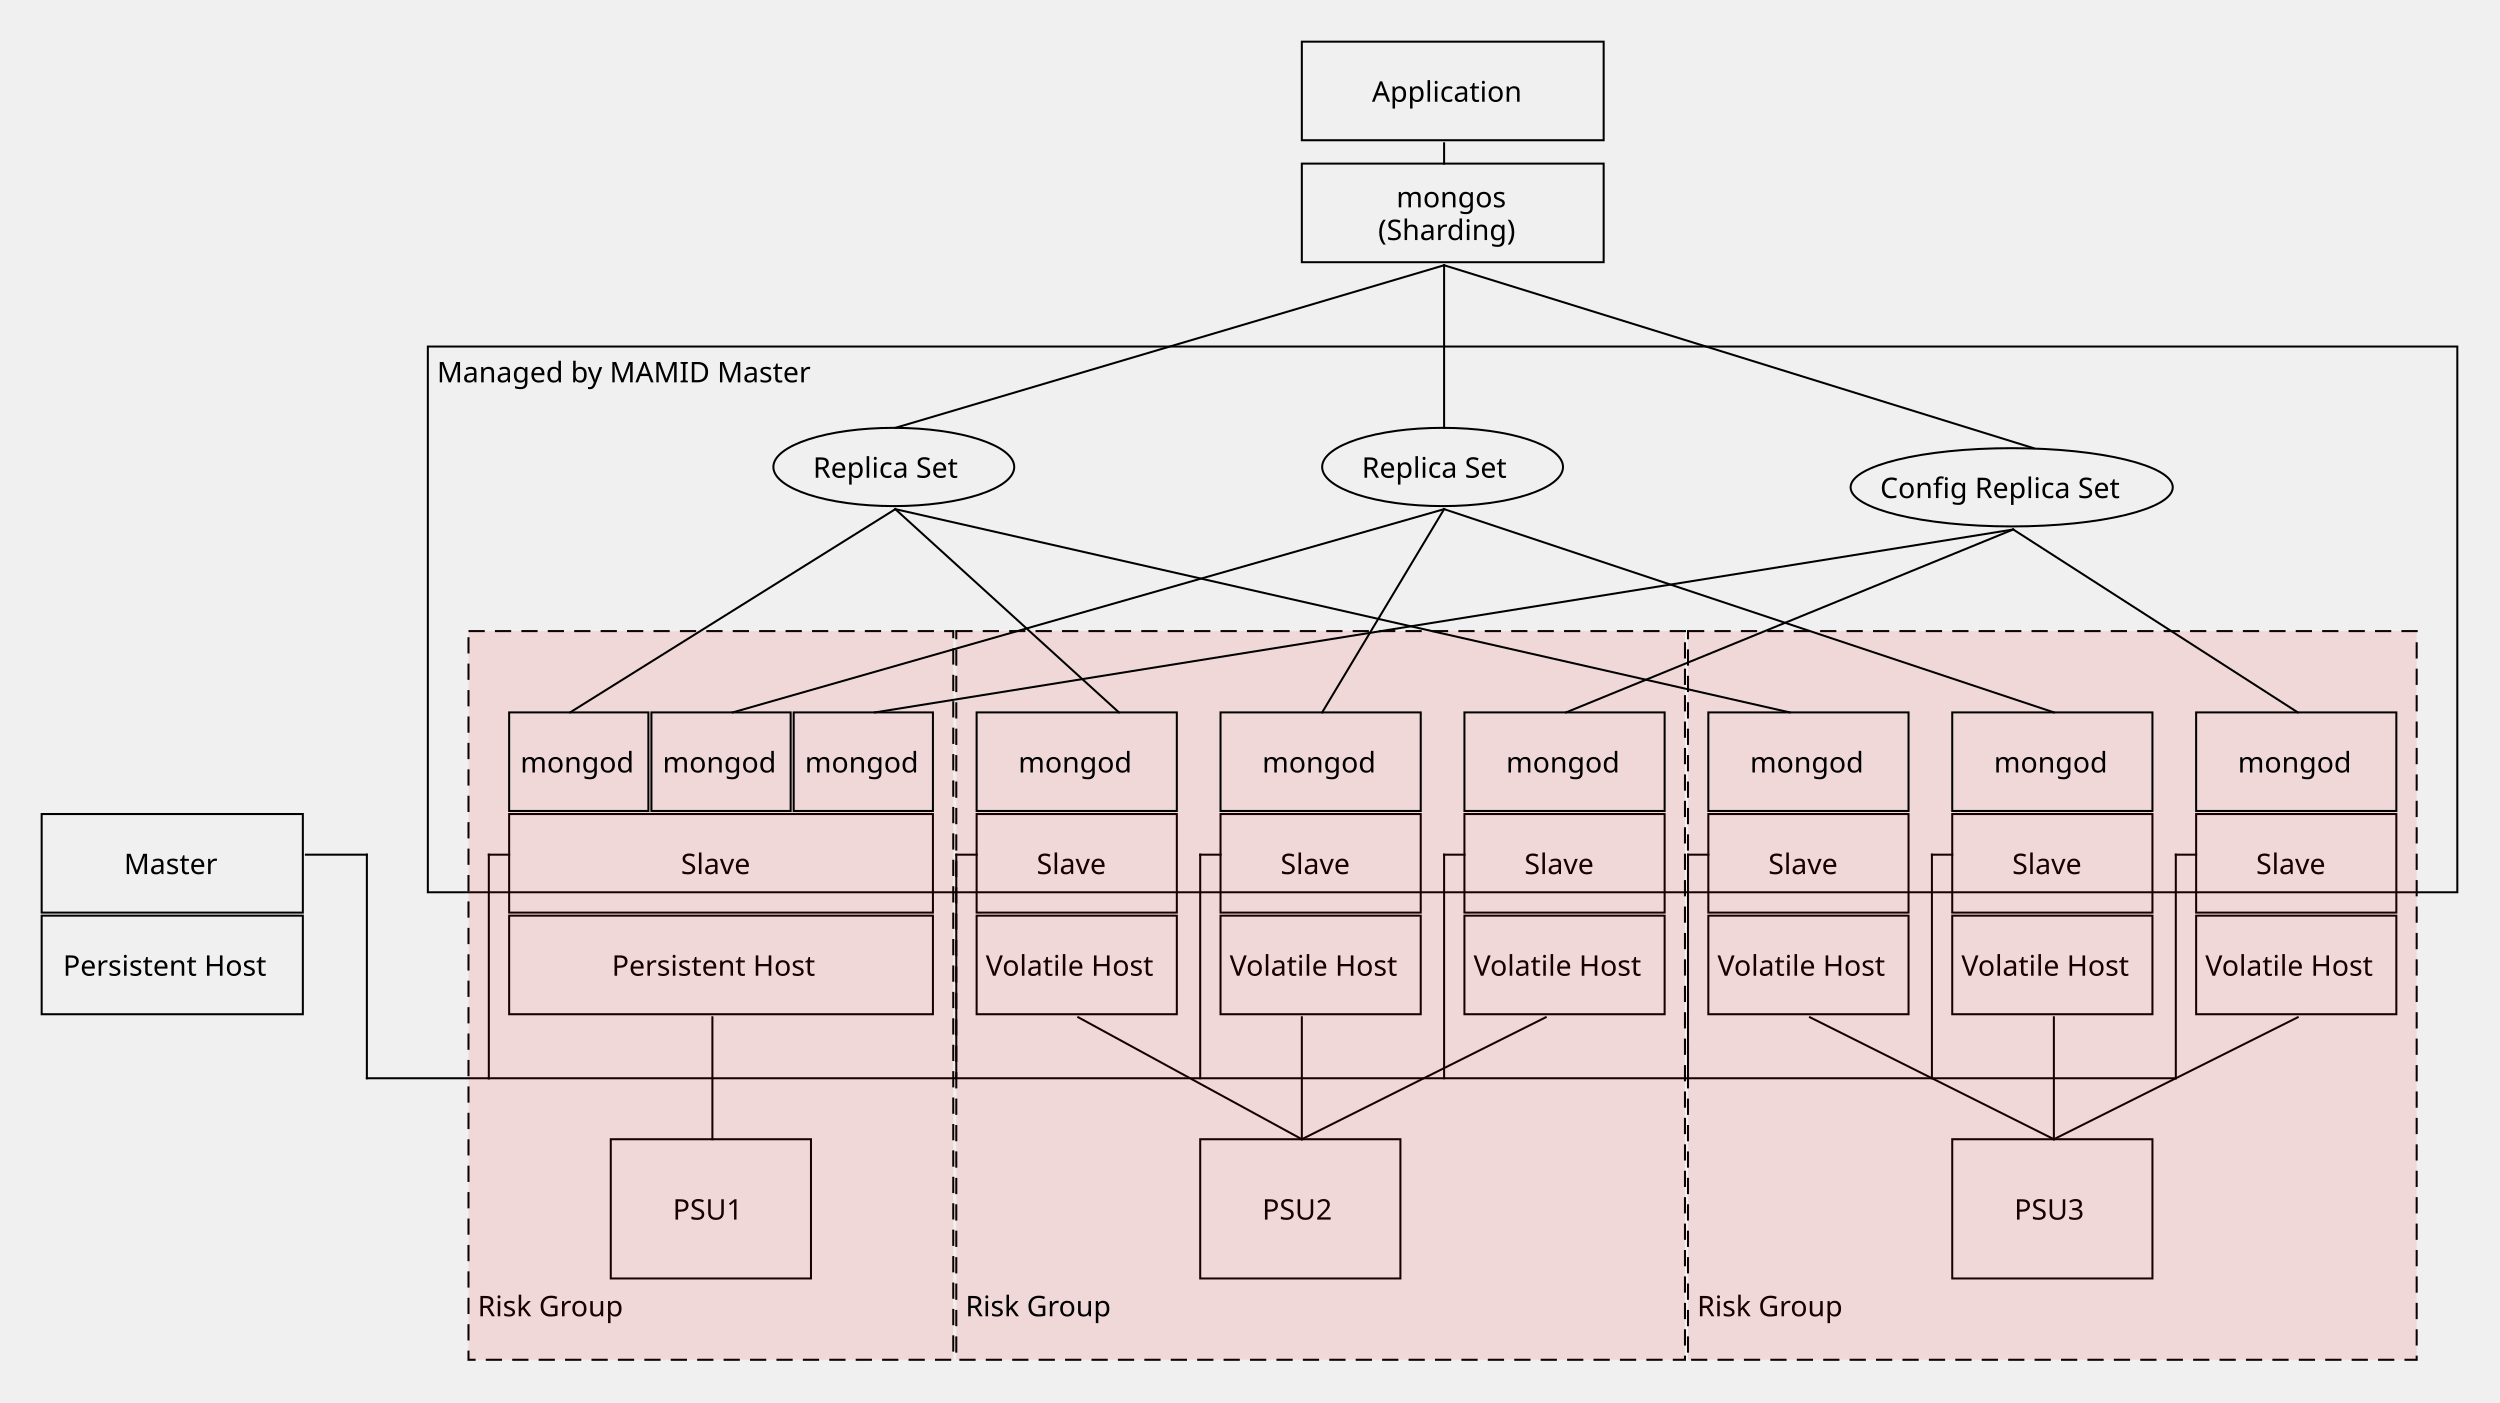
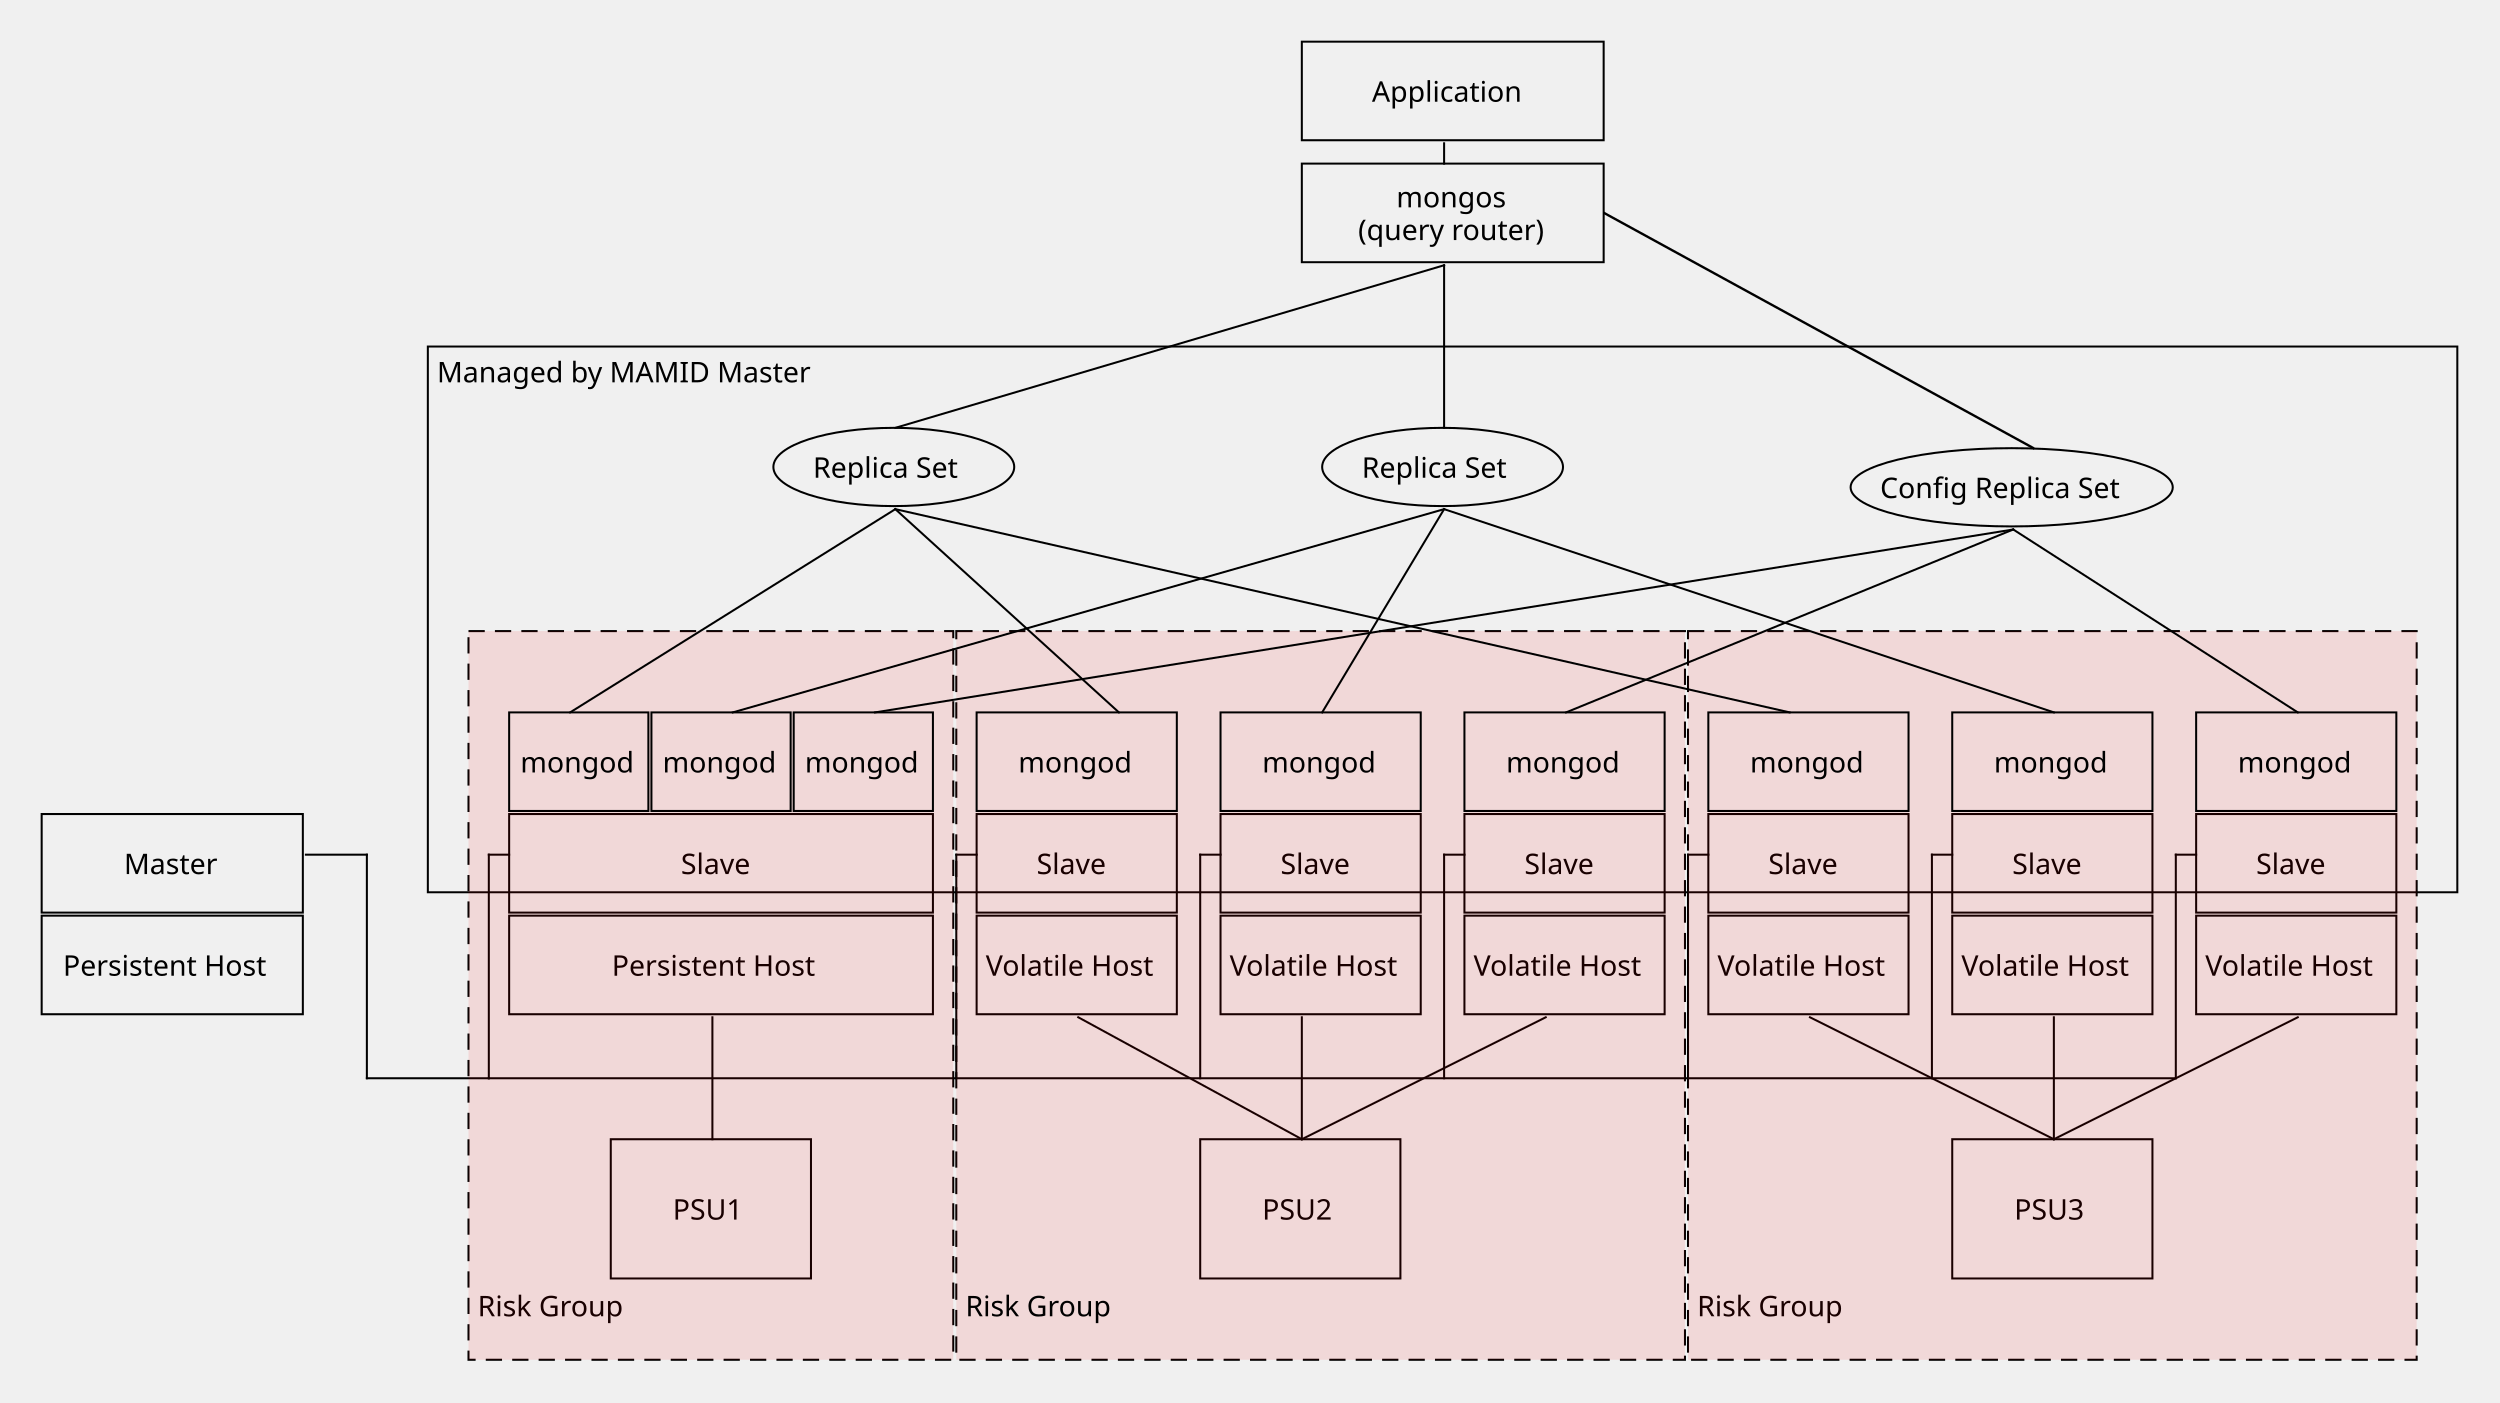
<svg xmlns="http://www.w3.org/2000/svg" version="1.1" id="svg5135" image-rendering="auto" stroke-dashoffset="0" font-size="12px" stroke-linejoin="miter" font-style="normal" font-family="'Dialog'" height="690" viewBox="20 90 1230 690" stroke-width="1" font-weight="normal" stroke-dasharray="none" fill="black" stroke-opacity="1" shape-rendering="auto" stroke-miterlimit="10" width="1230" stroke-linecap="square" stroke="black" text-rendering="auto" color-interpolation="auto" color-rendering="auto" fill-opacity="1">
  <defs id="genericDefs">
    <defs id="defs1">
      <clipPath clipPathUnits="userSpaceOnUse" id="clipPath1">
        <path d="M0 0 L2147483647 0 L2147483647 2147483647 L0 2147483647 L0 0 Z" id="path5142" />
      </clipPath>
      <clipPath clipPathUnits="userSpaceOnUse" id="clipPath2">
        <path d="M0 0 L0 360 L240 360 L240 0 Z" id="path5145" />
      </clipPath>
      <clipPath clipPathUnits="userSpaceOnUse" id="clipPath3">
        <path d="M0 0 L0 360 L360 360 L360 0 Z" id="path5148" />
      </clipPath>
      <clipPath clipPathUnits="userSpaceOnUse" id="clipPath4">
        <path d="M0 0 L0 270 L1000 270 L1000 0 Z" id="path5151" />
      </clipPath>
      <clipPath clipPathUnits="userSpaceOnUse" id="clipPath5">
        <path d="M0 0 L0 50 L130 50 L130 0 Z" id="path5154" />
      </clipPath>
      <clipPath clipPathUnits="userSpaceOnUse" id="clipPath6">
        <path d="M0 0 L0 70 L100 70 L100 0 Z" id="path5157" />
      </clipPath>
      <clipPath clipPathUnits="userSpaceOnUse" id="clipPath7">
        <path d="M0 0 L0 50 L100 50 L100 0 Z" id="path5160" />
      </clipPath>
      <clipPath clipPathUnits="userSpaceOnUse" id="clipPath8">
        <path d="M0 0 L0 40 L160 40 L160 0 Z" id="path5163" />
      </clipPath>
      <clipPath clipPathUnits="userSpaceOnUse" id="clipPath9">
        <path d="M0 0 L0 40 L120 40 L120 0 Z" id="path5166" />
      </clipPath>
      <clipPath clipPathUnits="userSpaceOnUse" id="clipPath10">
        <path d="M0 0 L0 50 L70 50 L70 0 Z" id="path5169" />
      </clipPath>
      <clipPath clipPathUnits="userSpaceOnUse" id="clipPath11">
        <path d="M0 0 L0 50 L210 50 L210 0 Z" id="path5172" />
      </clipPath>
      <clipPath clipPathUnits="userSpaceOnUse" id="clipPath12">
        <path d="M0 0 L0 50 L150 50 L150 0 Z" id="path5175" />
      </clipPath>
      <clipPath clipPathUnits="userSpaceOnUse" id="clipPath13">
        <path d="M0 0 L0 140 L120 140 L120 0 Z" id="path5178" />
      </clipPath>
      <clipPath clipPathUnits="userSpaceOnUse" id="clipPath14">
        <path d="M0 0 L0 90 L150 90 L150 0 Z" id="path5181" />
      </clipPath>
      <clipPath clipPathUnits="userSpaceOnUse" id="clipPath15">
        <path d="M0 0 L0 90 L30 90 L30 0 Z" id="path5184" />
      </clipPath>
      <clipPath clipPathUnits="userSpaceOnUse" id="clipPath16">
        <path d="M0 0 L0 90 L140 90 L140 0 Z" id="path5187" />
      </clipPath>
      <clipPath clipPathUnits="userSpaceOnUse" id="clipPath17">
        <path d="M0 0 L0 140 L40 140 L40 0 Z" id="path5190" />
      </clipPath>
      <clipPath clipPathUnits="userSpaceOnUse" id="clipPath18">
        <path d="M0 0 L0 30 L860 30 L860 0 Z" id="path5193" />
      </clipPath>
      <clipPath clipPathUnits="userSpaceOnUse" id="clipPath19">
        <path d="M0 0 L0 40 L30 40 L30 0 Z" id="path5196" />
      </clipPath>
      <clipPath clipPathUnits="userSpaceOnUse" id="clipPath20">
        <path d="M0 0 L0 120 L320 120 L320 0 Z" id="path5199" />
      </clipPath>
      <clipPath clipPathUnits="userSpaceOnUse" id="clipPath21">
        <path d="M0 0 L0 110 L30 110 L30 0 Z" id="path5202" />
      </clipPath>
      <clipPath clipPathUnits="userSpaceOnUse" id="clipPath22">
        <path d="M0 0 L0 110 L300 110 L300 0 Z" id="path5205" />
      </clipPath>
      <clipPath clipPathUnits="userSpaceOnUse" id="clipPath23">
        <path d="M0 0 L0 120 L590 120 L590 0 Z" id="path5208" />
      </clipPath>
      <clipPath clipPathUnits="userSpaceOnUse" id="clipPath24">
        <path d="M0 0 L0 120 L250 120 L250 0 Z" id="path5211" />
      </clipPath>
      <clipPath clipPathUnits="userSpaceOnUse" id="clipPath25">
        <path d="M0 0 L0 120 L170 120 L170 0 Z" id="path5214" />
      </clipPath>
      <clipPath clipPathUnits="userSpaceOnUse" id="clipPath26">
        <path d="M0 0 L0 130 L380 130 L380 0 Z" id="path5217" />
      </clipPath>
      <clipPath clipPathUnits="userSpaceOnUse" id="clipPath27">
        <path d="M0 0 L0 130 L330 130 L330 0 Z" id="path5220" />
      </clipPath>
      <clipPath clipPathUnits="userSpaceOnUse" id="clipPath28">
        <path d="M0 0 L0 130 L90 130 L90 0 Z" id="path5223" />
      </clipPath>
      <clipPath clipPathUnits="userSpaceOnUse" id="clipPath29">
        <path d="M0 0 L0 130 L470 130 L470 0 Z" id="path5226" />
      </clipPath>
      <clipPath clipPathUnits="userSpaceOnUse" id="clipPath30">
        <path d="M0 0 L0 130 L140 130 L140 0 Z" id="path5229" />
      </clipPath>
      <clipPath clipPathUnits="userSpaceOnUse" id="clipPath31">
        <path d="M0 0 L0 130 L190 130 L190 0 Z" id="path5232" />
      </clipPath>
    </defs>
  </defs>
  <g transform="translate(490,400)" id="g5254" style="fill:#ff0000;fill-opacity:0.098;stroke:#ff0000;stroke-opacity:0.098" />
  <g transform="translate(230,260)" id="g5264" style="fill:#ffffff;fill-opacity:0;stroke:#ffffff;stroke-opacity:0">
    <rect x="0.5" width="998.5" height="268.5" y="0.5" clip-path="url(#clipPath4)" id="rect5266" style="stroke:none" />
  </g>
  <g transform="translate(230,260)" id="g5268">
    <rect x="0.5" width="998.5" height="268.5" y="0.5" clip-path="url(#clipPath4)" id="rect5270" style="fill:none" />
    <text x="5" font-size="14px" y="18.109" clip-path="url(#clipPath4)" xml:space="preserve" id="text5272" style="font-size:14px;font-family:sans-serif;stroke:none">Managed by MAMID Master</text>
  </g>
  <g transform="translate(40,540)" id="g5274" style="fill:#ffffff;fill-opacity:0;stroke:#ffffff;stroke-opacity:0">
    <rect x="0.5" width="128.5" height="48.5" y="0.5" clip-path="url(#clipPath5)" id="rect5276" style="stroke:none" />
  </g>
  <g transform="translate(980,650)" id="g5284" style="fill:#ffffff;fill-opacity:0;stroke:#ffffff;stroke-opacity:0">
    <rect x="0.5" width="98.5" height="68.5" y="0.5" clip-path="url(#clipPath6)" id="rect5286" style="stroke:none" />
  </g>
  <g transform="translate(610,650)" id="g5294" style="fill:#ffffff;fill-opacity:0;stroke:#ffffff;stroke-opacity:0">
    <rect x="0.5" width="98.5" height="68.5" y="0.5" clip-path="url(#clipPath6)" id="rect5296" style="stroke:none" />
  </g>
  <g transform="translate(320,650)" id="g5304" style="fill:#ffffff;fill-opacity:0;stroke:#ffffff;stroke-opacity:0">
    <rect x="0.5" width="98.5" height="68.5" y="0.5" clip-path="url(#clipPath6)" id="rect5306" style="stroke:none" />
  </g>
  <g transform="translate(40,490)" id="g5314" style="fill:#ffffff;fill-opacity:0;stroke:#ffffff;stroke-opacity:0">
    <rect x="0.5" width="128.5" height="48.5" y="0.5" clip-path="url(#clipPath5)" id="rect5316" style="stroke:none" />
  </g>
  <g transform="translate(1100,540)" id="g5334" style="fill:#ffffff;fill-opacity:0;stroke:#ffffff;stroke-opacity:0">
    <rect x="0.5" width="98.5" height="48.5" y="0.5" clip-path="url(#clipPath7)" id="rect5336" style="stroke:none" />
  </g>
  <g transform="translate(1100,490)" id="g5344" style="fill:#ffffff;fill-opacity:0;stroke:#ffffff;stroke-opacity:0">
    <rect x="0.5" width="98.5" height="48.5" y="0.5" clip-path="url(#clipPath7)" id="rect5346" style="stroke:none" />
  </g>
  <g transform="translate(930,310)" id="g5474" style="fill:#ffffff;fill-opacity:0;stroke:#ffffff;stroke-opacity:0">
    <ellipse rx="79.25" ry="19.25" clip-path="url(#clipPath8)" cx="79.75" cy="19.75" id="ellipse5476" style="stroke:none" />
  </g>
  <g transform="translate(400,300)" id="g5504" style="fill:#ffffff;fill-opacity:0;stroke:#ffffff;stroke-opacity:0">
    <ellipse rx="59.25" ry="19.25" clip-path="url(#clipPath9)" cx="59.75" cy="19.75" id="ellipse5506" style="stroke:none" />
  </g>
  <g style="display:inline" id="layer2">
    <g transform="translate(40,540)" id="g5278">
      <rect x="0.5" width="128.5" height="48.5" y="0.5" clip-path="url(#clipPath5)" id="rect5280" style="fill:none" />
      <text x="11" font-size="14px" y="30.055" clip-path="url(#clipPath5)" xml:space="preserve" id="text5282" style="font-size:14px;font-family:sans-serif;stroke:none">Persistent Host</text>
    </g>
    <g transform="translate(1100,540)" id="g5338">
      <rect x="0.5" width="98.5" height="48.5" y="0.5" clip-path="url(#clipPath7)" id="rect5340" style="fill:none" />
      <text x="5" font-size="14px" y="30.055" clip-path="url(#clipPath7)" xml:space="preserve" id="text5342" style="font-size:14px;font-family:sans-serif;stroke:none">Volatile Host</text>
    </g>
    <g transform="translate(980,540)" id="g5368">
      <rect x="0.5" width="98.5" height="48.5" y="0.5" clip-path="url(#clipPath7)" id="rect5370" style="fill:none" />
      <text x="5" font-size="14px" y="30.055" clip-path="url(#clipPath7)" xml:space="preserve" id="text5372" style="font-size:14px;font-family:sans-serif;stroke:none">Volatile Host</text>
    </g>
    <g transform="translate(860,540)" id="g5398">
      <rect x="0.5" width="98.5" height="48.5" y="0.5" clip-path="url(#clipPath7)" id="rect5400" style="fill:none" />
      <text x="5" font-size="14px" y="30.055" clip-path="url(#clipPath7)" xml:space="preserve" id="text5402" style="font-size:14px;font-family:sans-serif;stroke:none">Volatile Host</text>
    </g>
    <g transform="translate(740,540)" id="g5428">
      <rect x="0.5" width="98.5" height="48.5" y="0.5" clip-path="url(#clipPath7)" id="rect5430" style="fill:none" />
      <text x="5" font-size="14px" y="30.055" clip-path="url(#clipPath7)" xml:space="preserve" id="text5432" style="font-size:14px;font-family:sans-serif;stroke:none">Volatile Host</text>
    </g>
    <g transform="translate(620,540)" id="g5458">
      <rect x="0.5" width="98.5" height="48.5" y="0.5" clip-path="url(#clipPath7)" id="rect5460" style="fill:none" />
      <text x="5" font-size="14px" y="30.055" clip-path="url(#clipPath7)" xml:space="preserve" id="text5462" style="font-size:14px;font-family:sans-serif;stroke:none">Volatile Host</text>
    </g>
    <g transform="translate(500,540)" id="g5558">
      <rect x="0.5" width="98.5" height="48.5" y="0.5" clip-path="url(#clipPath7)" id="rect5560" style="fill:none" />
      <text x="5" font-size="14px" y="30.055" clip-path="url(#clipPath7)" xml:space="preserve" id="text5562" style="font-size:14px;font-family:sans-serif;stroke:none">Volatile Host</text>
    </g>
    <g transform="translate(270,540)" id="g5600">
      <rect x="0.5" width="208.5" height="48.5" y="0.5" clip-path="url(#clipPath11)" id="rect5602" style="fill:none" />
      <text x="51" font-size="14px" y="30.055" clip-path="url(#clipPath11)" xml:space="preserve" id="text5604" style="font-size:14px;font-family:sans-serif;stroke:none">Persistent Host</text>
    </g>
    <g transform="translate(980,650)" id="g5288">
      <rect x="0.5" width="98.5" height="68.5" y="0.5" clip-path="url(#clipPath6)" id="rect5290" style="fill:none" />
      <text x="31" font-size="14px" y="40.055" clip-path="url(#clipPath6)" xml:space="preserve" id="text5292" style="font-size:14px;font-family:sans-serif;stroke:none">PSU3</text>
    </g>
    <g transform="translate(610,650)" id="g5298">
      <rect x="0.5" width="98.5" height="68.5" y="0.5" clip-path="url(#clipPath6)" id="rect5300" style="fill:none" />
      <text x="31" font-size="14px" y="40.055" clip-path="url(#clipPath6)" xml:space="preserve" id="text5302" style="font-size:14px;font-family:sans-serif;stroke:none">PSU2</text>
    </g>
    <g transform="translate(320,650)" id="g5308">
      <rect x="0.5" width="98.5" height="68.5" y="0.5" clip-path="url(#clipPath6)" id="rect5310" style="fill:none" />
      <text x="31" font-size="14px" y="40.055" clip-path="url(#clipPath6)" xml:space="preserve" id="text5312" style="font-size:14px;font-family:sans-serif;stroke:none">PSU1</text>
    </g>
    <g transform="translate(1020,580)" id="g5614">
      <path d="m 130.5,10.5 -120,60" clip-path="url(#clipPath14)" id="path5616" style="fill:none" />
    </g>
    <g transform="translate(900,580)" id="g5622">
      <path d="m 10.5,10.5 120,60" clip-path="url(#clipPath14)" id="path5624" style="fill:none" />
    </g>
    <g transform="translate(650,580)" id="g5626">
      <path d="m 130.5,10.5 -120,60" clip-path="url(#clipPath14)" id="path5628" style="fill:none" />
    </g>
    <g transform="translate(540,580)" id="g5634">
      <path d="m 10.5,10.5 110,60" clip-path="url(#clipPath16)" id="path5636" style="fill:none" />
    </g>
    <g transform="translate(360,580)" id="g5638">
      <path d="m 10.5,10.5 0,60" clip-path="url(#clipPath15)" id="path5640" style="fill:none" />
    </g>
    <g transform="translate(1020,580)" id="g5618">
      <path d="m 10.5,10.5 0,60" clip-path="url(#clipPath15)" id="path5620" style="fill:none" />
    </g>
    <g transform="translate(650,580)" id="g5630">
      <path d="m 10.5,10.5 0,60" clip-path="url(#clipPath15)" id="path5632" style="fill:none" />
    </g>
-   </g>
-   <g style="display:inline" id="layer4">
-     <g transform="translate(40,490)" id="g5318">
+     <g transform="translate(40,490)" id="g5318" style="display:inline">
      <rect x="0.5" width="128.5" height="48.5" y="0.5" clip-path="url(#clipPath5)" id="rect5320" style="fill:none" />
      <text x="41" font-size="14px" y="30.055" clip-path="url(#clipPath5)" xml:space="preserve" id="text5322" style="font-size:14px;font-family:sans-serif;stroke:none">Master</text>
    </g>
-     <g transform="translate(270,490)" id="g5548">
-       <rect x="0.5" width="208.5" height="48.5" y="0.5" clip-path="url(#clipPath11)" id="rect5550" style="fill:none" />
-       <text x="85" font-size="14px" y="30.055" clip-path="url(#clipPath11)" xml:space="preserve" id="text5552" style="font-size:14px;font-family:sans-serif;stroke:none">Slave</text>
-     </g>
-     <g transform="translate(860,490)" id="g5408">
+     <rect x="0.5" width="208.5" height="48.5" y="0.5" clip-path="url(#clipPath11)" id="rect5550" style="display:inline;fill:none" transform="translate(270,490)" />
+     <g transform="translate(860,490)" id="g5408" style="display:inline">
      <rect x="0.5" width="98.5" height="48.5" y="0.5" clip-path="url(#clipPath7)" id="rect5410" style="fill:none" />
      <text x="30" font-size="14px" y="30.055" clip-path="url(#clipPath7)" xml:space="preserve" id="text5412" style="font-size:14px;font-family:sans-serif;stroke:none">Slave</text>
    </g>
-     <g transform="translate(740,490)" id="g5438">
+     <g transform="translate(1100,490)" id="g5348" style="display:inline">
+       <rect x="0.5" width="98.5" height="48.5" y="0.5" clip-path="url(#clipPath7)" id="rect5350" style="fill:none" />
+       <text x="30" font-size="14px" y="30.055" clip-path="url(#clipPath7)" xml:space="preserve" id="text5352" style="font-size:14px;font-family:sans-serif;stroke:none">Slave</text>
+     </g>
+     <g transform="translate(980,490)" id="g5378" style="display:inline">
+       <rect x="0.5" width="98.5" height="48.5" y="0.5" clip-path="url(#clipPath7)" id="rect5380" style="fill:none" />
+       <text x="30" font-size="14px" y="30.055" clip-path="url(#clipPath7)" xml:space="preserve" id="text5382" style="font-size:14px;font-family:sans-serif;stroke:none">Slave</text>
+     </g>
+     <g transform="translate(270,490)" id="g5548" style="display:inline">
+       <text x="85" font-size="14px" y="30.055" clip-path="url(#clipPath11)" xml:space="preserve" id="text5552" style="font-size:14px;font-family:sans-serif;stroke:none">Slave</text>
+     </g>
+   </g>
+   <g style="display:inline" id="layer11">
+     <g transform="translate(740,490)" id="g5438" style="display:inline">
      <rect x="0.5" width="98.5" height="48.5" y="0.5" clip-path="url(#clipPath7)" id="rect5440" style="fill:none" />
      <text x="30" font-size="14px" y="30.055" clip-path="url(#clipPath7)" xml:space="preserve" id="text5442" style="font-size:14px;font-family:sans-serif;stroke:none">Slave</text>
    </g>
-     <g transform="translate(620,490)" id="g5468">
+     <g transform="translate(620,490)" id="g5468" style="display:inline">
      <rect x="0.5" width="98.5" height="48.5" y="0.5" clip-path="url(#clipPath7)" id="rect5470" style="fill:none" />
      <text x="30" font-size="14px" y="30.055" clip-path="url(#clipPath7)" xml:space="preserve" id="text5472" style="font-size:14px;font-family:sans-serif;stroke:none">Slave</text>
    </g>
-     <g transform="translate(500,490)" id="g5590">
+     <g transform="translate(500,490)" id="g5590" style="display:inline">
      <rect x="0.5" width="98.5" height="48.5" y="0.5" clip-path="url(#clipPath7)" id="rect5592" style="fill:none" />
      <text x="30" font-size="14px" y="30.055" clip-path="url(#clipPath7)" xml:space="preserve" id="text5594" style="font-size:14px;font-family:sans-serif;stroke:none">Slave</text>
    </g>
-     <g transform="translate(1100,490)" id="g5348">
-       <rect x="0.5" width="98.5" height="48.5" y="0.5" clip-path="url(#clipPath7)" id="rect5350" style="fill:none" />
-       <text x="30" font-size="14px" y="30.055" clip-path="url(#clipPath7)" xml:space="preserve" id="text5352" style="font-size:14px;font-family:sans-serif;stroke:none">Slave</text>
-     </g>
-     <g transform="translate(980,490)" id="g5378">
-       <rect x="0.5" width="98.5" height="48.5" y="0.5" clip-path="url(#clipPath7)" id="rect5380" style="fill:none" />
-       <text x="30" font-size="14px" y="30.055" clip-path="url(#clipPath7)" xml:space="preserve" id="text5382" style="font-size:14px;font-family:sans-serif;stroke:none">Slave</text>
-     </g>
+   </g>
+   <g style="display:inline" id="layer4">
    <g transform="translate(980,490)" id="g5374" style="fill:#ffffff;fill-opacity:0;stroke:#ffffff;stroke-opacity:0">
      <rect x="0.5" width="98.5" height="48.5" y="0.5" clip-path="url(#clipPath7)" id="rect5376" style="stroke:none" />
    </g>
    <g transform="translate(860,490)" id="g5404" style="fill:#ffffff;fill-opacity:0;stroke:#ffffff;stroke-opacity:0">
      <rect x="0.5" width="98.5" height="48.5" y="0.5" clip-path="url(#clipPath7)" id="rect5406" style="stroke:none" />
    </g>
    <g transform="translate(740,490)" id="g5434" style="fill:#ffffff;fill-opacity:0;stroke:#ffffff;stroke-opacity:0">
      <rect x="0.5" width="98.5" height="48.5" y="0.5" clip-path="url(#clipPath7)" id="rect5436" style="stroke:none" />
    </g>
    <g transform="translate(620,490)" id="g5464" style="fill:#ffffff;fill-opacity:0;stroke:#ffffff;stroke-opacity:0">
      <rect x="0.5" width="98.5" height="48.5" y="0.5" clip-path="url(#clipPath7)" id="rect5466" style="stroke:none" />
    </g>
    <g transform="translate(270,490)" id="g5544" style="fill:#ffffff;fill-opacity:0;stroke:#ffffff;stroke-opacity:0">
      <rect x="0.5" width="208.5" height="48.5" y="0.5" clip-path="url(#clipPath11)" id="rect5546" style="stroke:none" />
    </g>
    <g transform="translate(500,490)" id="g5586" style="fill:#ffffff;fill-opacity:0;stroke:#ffffff;stroke-opacity:0">
      <rect x="0.5" width="98.5" height="48.5" y="0.5" clip-path="url(#clipPath7)" id="rect5588" style="stroke:none" />
    </g>
    <g transform="translate(980,540)" id="g5364" style="display:inline;fill:#ffffff;fill-opacity:0;stroke:#ffffff;stroke-opacity:0">
      <rect x="0.5" width="98.5" height="48.5" y="0.5" clip-path="url(#clipPath7)" id="rect5366" style="stroke:none" />
    </g>
    <g transform="translate(860,540)" id="g5394" style="display:inline;fill:#ffffff;fill-opacity:0;stroke:#ffffff;stroke-opacity:0">
      <rect x="0.5" width="98.5" height="48.5" y="0.5" clip-path="url(#clipPath7)" id="rect5396" style="stroke:none" />
    </g>
    <g transform="translate(740,540)" id="g5424" style="display:inline;fill:#ffffff;fill-opacity:0;stroke:#ffffff;stroke-opacity:0">
      <rect x="0.5" width="98.5" height="48.5" y="0.5" clip-path="url(#clipPath7)" id="rect5426" style="stroke:none" />
    </g>
    <g transform="translate(620,540)" id="g5454" style="display:inline;fill:#ffffff;fill-opacity:0;stroke:#ffffff;stroke-opacity:0">
      <rect x="0.5" width="98.5" height="48.5" y="0.5" clip-path="url(#clipPath7)" id="rect5456" style="stroke:none" />
    </g>
    <g transform="translate(500,540)" id="g5554" style="display:inline;fill:#ffffff;fill-opacity:0;stroke:#ffffff;stroke-opacity:0">
      <rect x="0.5" width="98.5" height="48.5" y="0.5" clip-path="url(#clipPath7)" id="rect5556" style="stroke:none" />
    </g>
    <g transform="translate(270,540)" id="g5596" style="display:inline;fill:#ffffff;fill-opacity:0;stroke:#ffffff;stroke-opacity:0">
      <rect x="0.5" width="208.5" height="48.5" y="0.5" clip-path="url(#clipPath11)" id="rect5598" style="stroke:none" />
    </g>
    <g transform="translate(160,500)" id="g5606" style="display:inline">
      <path d="m 10.5,10.5 30,0" clip-path="url(#clipPath13)" id="path5608" style="fill:none" />
      <path d="m 40.5,10.5 0,110" clip-path="url(#clipPath13)" id="path5610" style="fill:none" />
      <path d="m 40.5,120.5 60,0" clip-path="url(#clipPath13)" id="path5612" style="fill:none" />
    </g>
    <g transform="translate(1080,500)" id="g5642" style="display:inline">
      <path d="m 20.5,10.5 -10,0" clip-path="url(#clipPath17)" id="path5644" style="fill:none" />
      <path d="m 10.5,10.5 0,110" clip-path="url(#clipPath17)" id="path5646" style="fill:none" />
    </g>
    <g transform="translate(960,500)" id="g5648" style="display:inline">
      <path d="m 20.5,10.5 -10,0" clip-path="url(#clipPath17)" id="path5650" style="fill:none" />
      <path d="m 10.5,10.5 0,110" clip-path="url(#clipPath17)" id="path5652" style="fill:none" />
    </g>
    <g transform="translate(840,500)" id="g5654" style="display:inline">
      <path d="m 20.5,10.5 -10,0" clip-path="url(#clipPath17)" id="path5656" style="fill:none" />
      <path d="m 10.5,10.5 0,110" clip-path="url(#clipPath17)" id="path5658" style="fill:none" />
    </g>
+     <g transform="translate(250,500)" id="g5678" style="display:inline">
+       <path d="m 20.5,10.5 -10,0" clip-path="url(#clipPath17)" id="path5680" style="fill:none" />
+       <path d="m 10.5,10.5 0,110" clip-path="url(#clipPath17)" id="path5682" style="fill:none" />
+     </g>
+     <g transform="translate(250,610)" id="g5684" style="display:inline">
+       <path d="m 10.5,10.5 830,0" clip-path="url(#clipPath18)" id="path5686" style="fill:none" />
+     </g>
+   </g>
+   <g style="display:inline" id="layer12">
    <g transform="translate(720,500)" id="g5660" style="display:inline">
      <path d="m 20.5,10.5 -10,0" clip-path="url(#clipPath17)" id="path5662" style="fill:none" />
      <path d="m 10.5,10.5 0,110" clip-path="url(#clipPath17)" id="path5664" style="fill:none" />
    </g>
    <g transform="translate(600,500)" id="g5666" style="display:inline">
      <path d="m 20.5,10.5 -10,0" clip-path="url(#clipPath17)" id="path5668" style="fill:none" />
      <path d="m 10.5,10.5 0,110" clip-path="url(#clipPath17)" id="path5670" style="fill:none" />
    </g>
    <g transform="translate(480,500)" id="g5672" style="display:inline">
      <path d="m 20.5,10.5 -10,0" clip-path="url(#clipPath17)" id="path5674" style="fill:none" />
      <path d="m 10.5,10.5 0,110" clip-path="url(#clipPath17)" id="path5676" style="fill:none" />
-     </g>
-     <g transform="translate(250,500)" id="g5678" style="display:inline">
-       <path d="m 20.5,10.5 -10,0" clip-path="url(#clipPath17)" id="path5680" style="fill:none" />
-       <path d="m 10.5,10.5 0,110" clip-path="url(#clipPath17)" id="path5682" style="fill:none" />
-     </g>
-     <g transform="translate(250,610)" id="g5684" style="display:inline">
-       <path d="m 10.5,10.5 830,0" clip-path="url(#clipPath18)" id="path5686" style="fill:none" />
    </g>
  </g>
  <g style="display:inline" id="layer3">
    <g stroke-miterlimit="5" transform="translate(250,400)" id="g5238" style="stroke-linecap:butt;stroke-miterlimit:5;stroke-dasharray:8, 5">
      <rect x="0.5" width="238.5" height="358.5" y="0.5" clip-path="url(#clipPath2)" id="rect5240" style="fill:none" />
      <text x="5" font-size="14px" y="337.613" clip-path="url(#clipPath2)" xml:space="preserve" id="text5242" style="font-size:14px;font-family:sans-serif;stroke:none">Risk Group</text>
    </g>
    <g stroke-miterlimit="5" transform="translate(850,400)" id="g5248" style="stroke-linecap:butt;stroke-miterlimit:5;stroke-dasharray:8, 5">
      <rect x="0.5" width="358.5" height="358.5" y="0.5" clip-path="url(#clipPath3)" id="rect5250" style="fill:none" />
      <text x="5" font-size="14px" y="337.613" clip-path="url(#clipPath3)" xml:space="preserve" id="text5252" style="font-size:14px;font-family:sans-serif;stroke:none">Risk Group</text>
    </g>
    <rect x="0.5" width="358.5" height="358.5" y="0.5" clip-path="url(#clipPath3)" id="rect5260" style="fill:none;stroke-linecap:butt;stroke-miterlimit:5;stroke-dasharray:8, 5" transform="translate(490,400)" />
    <g transform="translate(250,400)" id="g5234" style="fill:#ff0000;fill-opacity:0.098;stroke:#ff0000;stroke-opacity:0.098">
      <rect x="0.5" width="238.5" height="358.5" y="0.5" clip-path="url(#clipPath2)" id="rect5236" style="stroke:none" />
    </g>
    <g transform="translate(850,400)" id="g5244" style="fill:#ff0000;fill-opacity:0.098;stroke:#ff0000;stroke-opacity:0.098">
      <rect x="0.5" width="358.5" height="358.5" y="0.5" clip-path="url(#clipPath3)" id="rect5246" style="stroke:none" />
    </g>
    <rect x="0.5" width="358.5" height="358.5" y="0.5" clip-path="url(#clipPath3)" id="rect5256" style="fill:#ff0000;fill-opacity:0.098;stroke:none;stroke-opacity:0.098" transform="translate(490,400)" />
    <g stroke-miterlimit="5" transform="translate(490,400)" id="g5258" style="stroke-linecap:butt;stroke-miterlimit:5;stroke-dasharray:8, 5">
      <text x="5" font-size="14px" y="337.613" clip-path="url(#clipPath3)" xml:space="preserve" id="text5262" style="font-size:14px;font-family:sans-serif;stroke:none">Risk Group</text>
    </g>
  </g>
  <g style="display:inline" id="layer6">
    <g transform="translate(930,310)" id="g5478">
      <ellipse rx="79.25" ry="19.25" clip-path="url(#clipPath8)" cx="79.75" cy="19.75" id="ellipse5480" style="fill:none" />
      <text x="15" font-size="14px" y="25.055" clip-path="url(#clipPath8)" xml:space="preserve" id="text5482" style="font-size:14px;font-family:sans-serif;stroke:none">Config Replica Set</text>
    </g>
    <g transform="translate(670,300)" id="g5488">
      <ellipse rx="59.25" ry="19.25" clip-path="url(#clipPath9)" cx="59.75" cy="19.75" id="ellipse5490" style="fill:none" />
      <text x="20" font-size="14px" y="25.055" clip-path="url(#clipPath9)" xml:space="preserve" id="text5492" style="font-size:14px;font-family:sans-serif;stroke:none">Replica Set</text>
    </g>
    <g transform="translate(400,300)" id="g5508">
      <ellipse rx="59.25" ry="19.25" clip-path="url(#clipPath9)" cx="59.75" cy="19.75" id="ellipse5510" style="fill:none" />
      <text x="20" font-size="14px" y="25.055" clip-path="url(#clipPath9)" xml:space="preserve" id="text5512" style="font-size:14px;font-family:sans-serif;stroke:none">Replica Set</text>
    </g>
  </g>
  <g style="display:inline" id="layer7">
    <g transform="translate(1100,440)" id="g5324" style="fill:#ffffff;fill-opacity:0;stroke:#ffffff;stroke-opacity:0">
      <rect x="0.5" width="98.5" height="48.5" y="0.5" clip-path="url(#clipPath7)" id="rect5326" style="stroke:none" />
    </g>
    <g transform="translate(1100,440)" id="g5328">
      <rect x="0.5" width="98.5" height="48.5" y="0.5" clip-path="url(#clipPath7)" id="rect5330" style="fill:none" />
      <text x="21" font-size="14px" y="30.055" clip-path="url(#clipPath7)" xml:space="preserve" id="text5332" style="font-size:14px;font-family:sans-serif;stroke:none">mongod</text>
    </g>
    <g transform="translate(980,440)" id="g5354" style="fill:#ffffff;fill-opacity:0;stroke:#ffffff;stroke-opacity:0">
      <rect x="0.5" width="98.5" height="48.5" y="0.5" clip-path="url(#clipPath7)" id="rect5356" style="stroke:none" />
    </g>
    <g transform="translate(980,440)" id="g5358">
      <rect x="0.5" width="98.5" height="48.5" y="0.5" clip-path="url(#clipPath7)" id="rect5360" style="fill:none" />
      <text x="21" font-size="14px" y="30.055" clip-path="url(#clipPath7)" xml:space="preserve" id="text5362" style="font-size:14px;font-family:sans-serif;stroke:none">mongod</text>
    </g>
    <g transform="translate(860,440)" id="g5384" style="fill:#ffffff;fill-opacity:0;stroke:#ffffff;stroke-opacity:0">
      <rect x="0.5" width="98.5" height="48.5" y="0.5" clip-path="url(#clipPath7)" id="rect5386" style="stroke:none" />
    </g>
    <g transform="translate(860,440)" id="g5388">
      <rect x="0.5" width="98.5" height="48.5" y="0.5" clip-path="url(#clipPath7)" id="rect5390" style="fill:none" />
      <text x="21" font-size="14px" y="30.055" clip-path="url(#clipPath7)" xml:space="preserve" id="text5392" style="font-size:14px;font-family:sans-serif;stroke:none">mongod</text>
    </g>
    <g transform="translate(740,440)" id="g5414" style="fill:#ffffff;fill-opacity:0;stroke:#ffffff;stroke-opacity:0">
      <rect x="0.5" width="98.5" height="48.5" y="0.5" clip-path="url(#clipPath7)" id="rect5416" style="stroke:none" />
    </g>
-     <g transform="translate(740,440)" id="g5418">
-       <rect x="0.5" width="98.5" height="48.5" y="0.5" clip-path="url(#clipPath7)" id="rect5420" style="fill:none" />
-       <text x="21" font-size="14px" y="30.055" clip-path="url(#clipPath7)" xml:space="preserve" id="text5422" style="font-size:14px;font-family:sans-serif;stroke:none">mongod</text>
-     </g>
    <g transform="translate(620,440)" id="g5444" style="fill:#ffffff;fill-opacity:0;stroke:#ffffff;stroke-opacity:0">
      <rect x="0.5" width="98.5" height="48.5" y="0.5" clip-path="url(#clipPath7)" id="rect5446" style="stroke:none" />
-     </g>
-     <g transform="translate(620,440)" id="g5448">
-       <rect x="0.5" width="98.5" height="48.5" y="0.5" clip-path="url(#clipPath7)" id="rect5450" style="fill:none" />
-       <text x="21" font-size="14px" y="30.055" clip-path="url(#clipPath7)" xml:space="preserve" id="text5452" style="font-size:14px;font-family:sans-serif;stroke:none">mongod</text>
    </g>
    <g transform="translate(270,440)" id="g5494" style="fill:#ffffff;fill-opacity:0;stroke:#ffffff;stroke-opacity:0">
      <rect x="0.5" width="68.5" height="48.5" y="0.5" clip-path="url(#clipPath10)" id="rect5496" style="stroke:none" />
    </g>
    <g transform="translate(270,440)" id="g5498">
      <rect x="0.5" width="68.5" height="48.5" y="0.5" clip-path="url(#clipPath10)" id="rect5500" style="fill:none" />
      <text x="6" font-size="14px" y="30.055" clip-path="url(#clipPath10)" xml:space="preserve" id="text5502" style="font-size:14px;font-family:sans-serif;stroke:none">mongod</text>
    </g>
    <g transform="translate(500,440)" id="g5514" style="fill:#ffffff;fill-opacity:0;stroke:#ffffff;stroke-opacity:0">
      <rect x="0.5" width="98.5" height="48.5" y="0.5" clip-path="url(#clipPath7)" id="rect5516" style="stroke:none" />
    </g>
-     <g transform="translate(500,440)" id="g5518">
-       <rect x="0.5" width="98.5" height="48.5" y="0.5" clip-path="url(#clipPath7)" id="rect5520" style="fill:none" />
-       <text x="21" font-size="14px" y="30.055" clip-path="url(#clipPath7)" xml:space="preserve" id="text5522" style="font-size:14px;font-family:sans-serif;stroke:none">mongod</text>
-     </g>
    <g transform="translate(340,440)" id="g5524" style="fill:#ffffff;fill-opacity:0;stroke:#ffffff;stroke-opacity:0">
      <rect x="0.5" width="68.5" height="48.5" y="0.5" clip-path="url(#clipPath10)" id="rect5526" style="stroke:none" />
    </g>
    <g transform="translate(340,440)" id="g5528">
      <rect x="0.5" width="68.5" height="48.5" y="0.5" clip-path="url(#clipPath10)" id="rect5530" style="fill:none" />
      <text x="6" font-size="14px" y="30.055" clip-path="url(#clipPath10)" xml:space="preserve" id="text5532" style="font-size:14px;font-family:sans-serif;stroke:none">mongod</text>
    </g>
    <g transform="translate(410,440)" id="g5534" style="fill:#ffffff;fill-opacity:0;stroke:#ffffff;stroke-opacity:0">
      <rect x="0.5" width="68.5" height="48.5" y="0.5" clip-path="url(#clipPath10)" id="rect5536" style="stroke:none" />
    </g>
    <g transform="translate(410,440)" id="g5538">
      <rect x="0.5" width="68.5" height="48.5" y="0.5" clip-path="url(#clipPath10)" id="rect5540" style="fill:none" />
      <text x="6" font-size="14px" y="30.055" clip-path="url(#clipPath10)" xml:space="preserve" id="text5542" style="font-size:14px;font-family:sans-serif;stroke:none">mongod</text>
    </g>
    <g transform="translate(440,340)" id="g5704">
      <path d="m 10.5,100.5 560,-90" clip-path="url(#clipPath23)" id="path5706" style="fill:none" />
    </g>
-     <g transform="translate(780,340)" id="g5708">
-       <path d="m 10.5,100.5 220,-90" clip-path="url(#clipPath24)" id="path5710" style="fill:none" />
-     </g>
    <g transform="translate(1000,340)" id="g5712">
      <path d="m 150.5,100.5 -140,-90" clip-path="url(#clipPath25)" id="path5714" style="fill:none" />
    </g>
    <g transform="translate(370,330)" id="g5716">
      <path d="m 10.5,110.5 350,-100" clip-path="url(#clipPath26)" id="path5718" style="fill:none" />
    </g>
    <g transform="translate(720,330)" id="g5720">
      <path d="M 310.5,110.5 10.5,10.5" clip-path="url(#clipPath27)" id="path5722" style="fill:none" />
    </g>
-     <g transform="translate(660,330)" id="g5724">
-       <path d="m 10.5,110.5 60,-100" clip-path="url(#clipPath28)" id="path5726" style="fill:none" />
-     </g>
    <g transform="translate(450,330)" id="g5728">
      <path d="M 450.5,110.5 10.5,10.5" clip-path="url(#clipPath29)" id="path5730" style="fill:none" />
    </g>
-     <g transform="translate(450,330)" id="g5732">
-       <path d="M 120.5,110.5 10.5,10.5" clip-path="url(#clipPath30)" id="path5734" style="fill:none" />
-     </g>
    <g transform="translate(290,330)" id="g5736">
      <path d="m 10.5,110.5 160,-100" clip-path="url(#clipPath31)" id="path5738" style="fill:none" />
+     </g>
+   </g>
+   <g style="display:inline" id="layer10">
+     <g transform="translate(740,440)" id="g5418" style="display:inline">
+       <rect x="0.5" width="98.5" height="48.5" y="0.5" clip-path="url(#clipPath7)" id="rect5420" style="fill:none" />
+       <text x="21" font-size="14px" y="30.055" clip-path="url(#clipPath7)" xml:space="preserve" id="text5422" style="font-size:14px;font-family:sans-serif;stroke:none">mongod</text>
+     </g>
+     <g transform="translate(620,440)" id="g5448" style="display:inline">
+       <rect x="0.5" width="98.5" height="48.5" y="0.5" clip-path="url(#clipPath7)" id="rect5450" style="fill:none" />
+       <text x="21" font-size="14px" y="30.055" clip-path="url(#clipPath7)" xml:space="preserve" id="text5452" style="font-size:14px;font-family:sans-serif;stroke:none">mongod</text>
+     </g>
+     <g transform="translate(500,440)" id="g5518" style="display:inline">
+       <rect x="0.5" width="98.5" height="48.5" y="0.5" clip-path="url(#clipPath7)" id="rect5520" style="fill:none" />
+       <text x="21" font-size="14px" y="30.055" clip-path="url(#clipPath7)" xml:space="preserve" id="text5522" style="font-size:14px;font-family:sans-serif;stroke:none">mongod</text>
+     </g>
+     <g transform="translate(780,340)" id="g5708" style="display:inline">
+       <path d="m 10.5,100.5 220,-90" clip-path="url(#clipPath24)" id="path5710" style="fill:none" />
+     </g>
+     <g transform="translate(660,330)" id="g5724" style="display:inline">
+       <path d="m 10.5,110.5 60,-100" clip-path="url(#clipPath28)" id="path5726" style="fill:none" />
+     </g>
+     <g transform="translate(450,330)" id="g5732" style="display:inline">
+       <path d="M 120.5,110.5 10.5,10.5" clip-path="url(#clipPath30)" id="path5734" style="fill:none" />
    </g>
  </g>
  <g style="display:inline" id="layer8">
    <g transform="translate(670,300)" id="g5484" style="fill:#ffffff;fill-opacity:0;stroke:#ffffff;stroke-opacity:0">
      <ellipse rx="59.25" ry="19.25" clip-path="url(#clipPath9)" cx="59.75" cy="19.75" id="ellipse5486" style="stroke:none" />
    </g>
    <g transform="translate(660,110)" id="g5564" style="fill:#ffffff;fill-opacity:0;stroke:#ffffff;stroke-opacity:0">
      <rect x="0.5" width="148.5" height="48.5" y="0.5" clip-path="url(#clipPath12)" id="rect5566" style="stroke:none" />
    </g>
    <g transform="translate(660,110)" id="g5568">
      <rect x="0.5" width="148.5" height="48.5" y="0.5" clip-path="url(#clipPath12)" id="rect5570" style="fill:none" />
      <text x="35" font-size="14px" y="30.055" clip-path="url(#clipPath12)" xml:space="preserve" id="text5572" style="font-size:14px;font-family:sans-serif;stroke:none">Application</text>
    </g>
    <g transform="translate(660,170)" id="g5574" style="fill:#ffffff;fill-opacity:0;stroke:#ffffff;stroke-opacity:0">
      <rect x="0.5" width="148.5" height="48.5" y="0.5" clip-path="url(#clipPath12)" id="rect5576" style="stroke:none" />
    </g>
    <g transform="translate(660,170)" id="g5578">
      <rect x="0.5" width="148.5" height="48.5" y="0.5" clip-path="url(#clipPath12)" id="rect5580" style="fill:none" />
      <text x="47" font-size="14px" y="22" clip-path="url(#clipPath12)" xml:space="preserve" id="text5582" style="font-size:14px;font-family:sans-serif;stroke:none">mongos</text>
-       <text x="38" font-size="14px" y="38.109" clip-path="url(#clipPath12)" xml:space="preserve" id="text5584" style="font-size:14px;font-family:sans-serif;stroke:none">(Sharding)</text>
+       <text transform="translate(-9.81966,0)" x="38" font-size="14px" y="38.109" clip-path="url(#clipPath12)" xml:space="preserve" id="text5584" style="font-size:14px;font-family:sans-serif;stroke:none">(query router)</text>
    </g>
    <g transform="translate(720,150)" id="g5688">
      <path d="m 10.5,10.5 0,10" clip-path="url(#clipPath19)" id="path5690" style="fill:none" />
    </g>
    <g transform="translate(720,210)" id="g5692">
-       <path d="m 300.5,100.5 -290,-90" clip-path="url(#clipPath20)" id="path5694" style="fill:none" />
+       <path transform="matrix(0.728045,0,0,1.284914,81.74299,-28.61338)" d="m 300.5,100.5 -290,-90" clip-path="url(#clipPath20)" id="path5694" style="fill:none" />
    </g>
    <g transform="translate(720,210)" id="g5696">
      <path d="m 10.5,90.5 0,-80" clip-path="url(#clipPath21)" id="path5698" style="fill:none" />
    </g>
    <g transform="translate(450,210)" id="g5700">
      <path d="m 10.5,90.5 270,-80" clip-path="url(#clipPath22)" id="path5702" style="fill:none" />
    </g>
  </g>
+   <g style="display:none" id="layer9">
+     <rect transform="translate(490,400)" style="display:inline;fill:#161c1f;fill-opacity:0.613;stroke:none;stroke-opacity:0.098" id="rect7923" clip-path="url(#clipPath3)" y="0.5" height="358.5" width="358.5" x="0.5" />
+     <flowRoot transform="matrix(0.3009014,0,0,0.3009014,397.7995,403.8554)" style="font-style:normal;font-weight:normal;font-size:168.668px;line-height:125%;font-family:Sans;letter-spacing:0px;word-spacing:0px;fill:#ffffff;fill-opacity:1;stroke:none;stroke-width:1px;stroke-linecap:butt;stroke-linejoin:miter;stroke-opacity:1" id="flowRoot7927" xml:space="preserve">
+       <flowRegion id="flowRegion7929">
+         <rect style="fill:#ffffff;fill-opacity:1" y="459.38" x="534.825" height="703.913" width="1029.251" id="rect7931" />
+       </flowRegion>
+       <flowPara id="flowPara7933">&lt;down&gt;</flowPara>
+     </flowRoot>
+   </g>
</svg>
